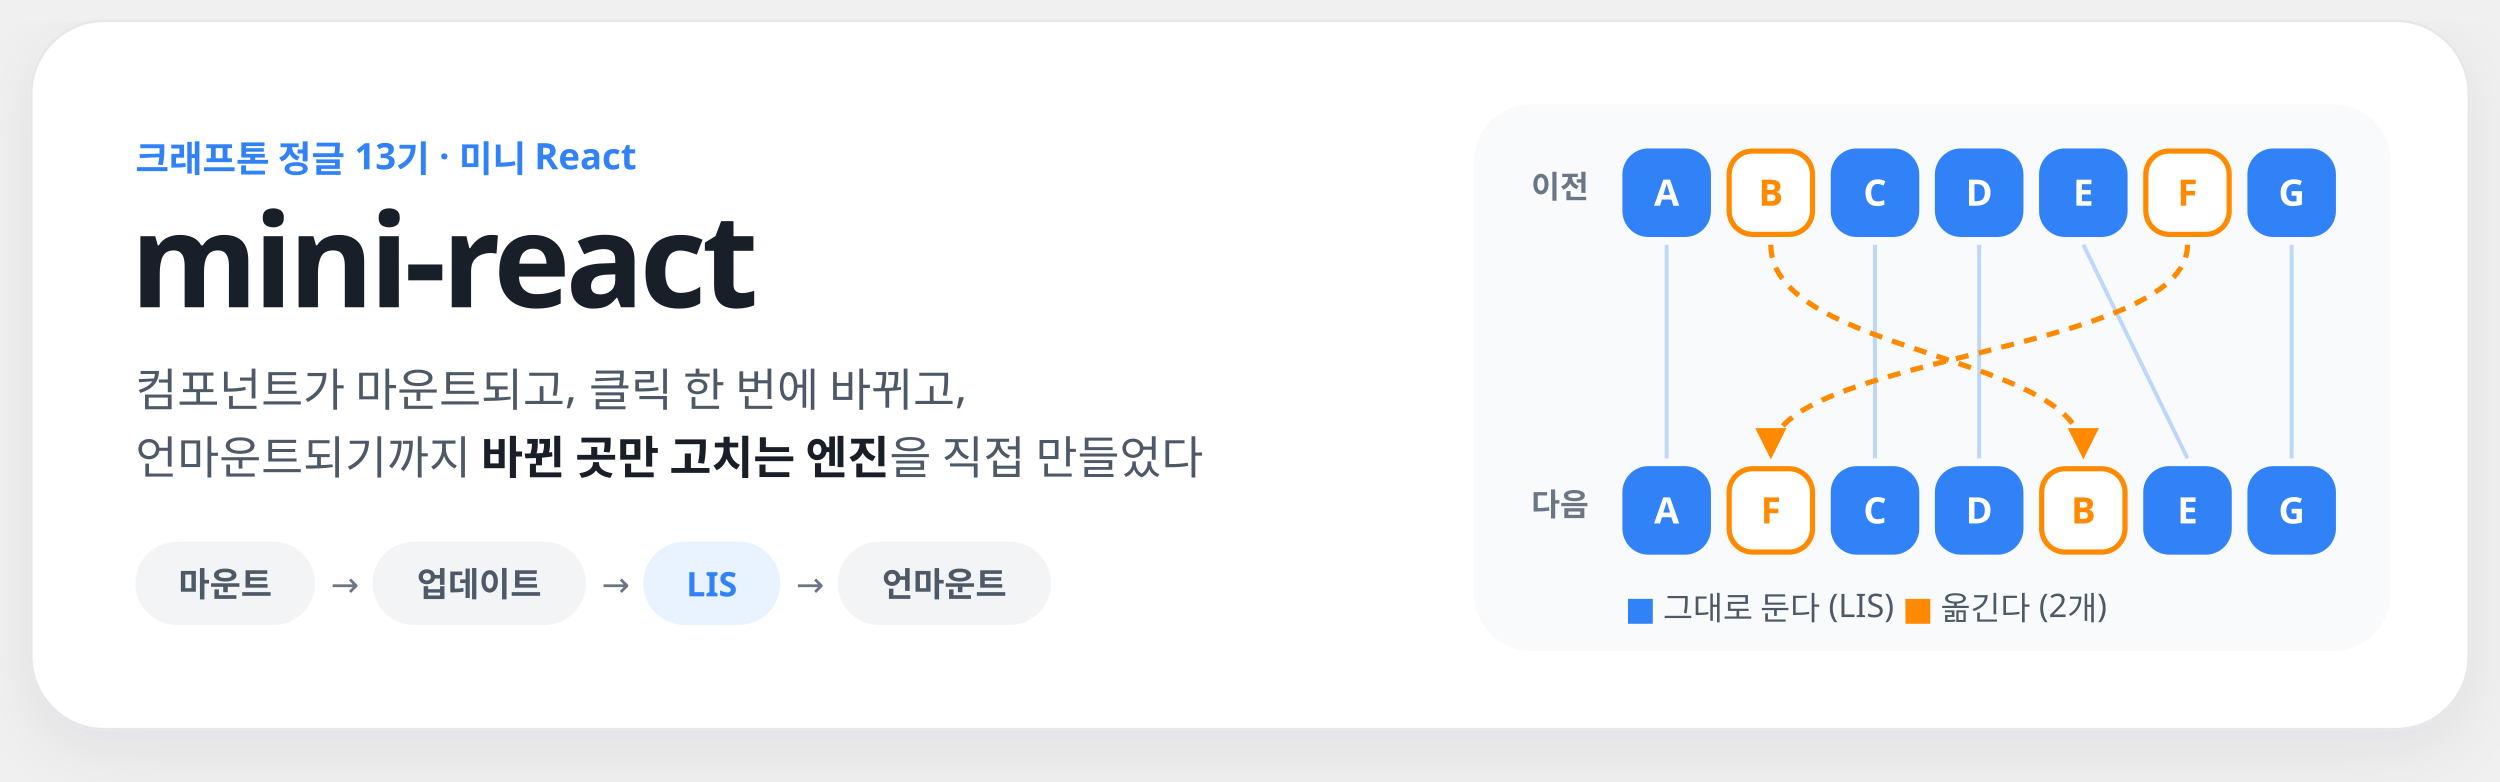
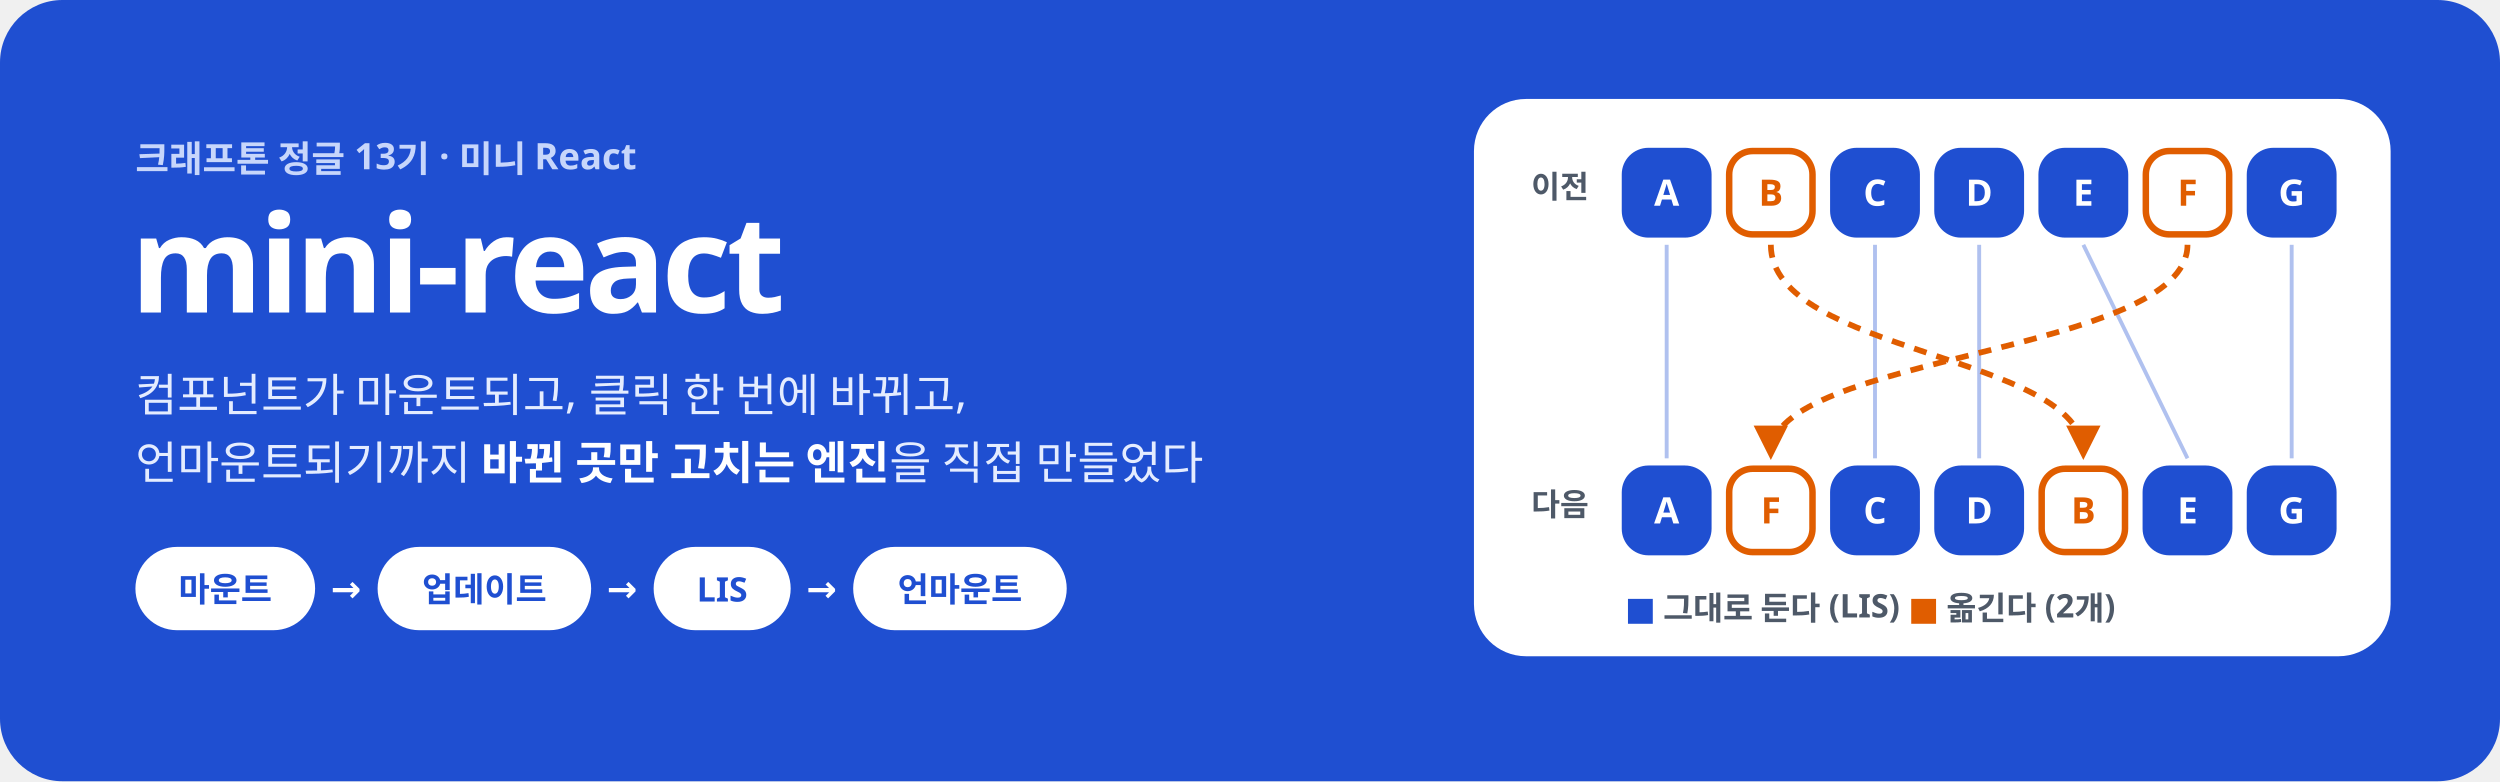
<svg xmlns="http://www.w3.org/2000/svg" width="960" height="300" viewBox="0 0 960 300" role="img" aria-label="mini-react: 컴포넌트가 마운트되고 바뀌고 언마운트되기까지 바뀐 곳만 고치는 엔진" font-family="Pretendard, 'Apple SD Gothic Neo', 'Malgun Gothic', 'Segoe UI', sans-serif">
  <defs>
-     <filter id="bsh" x="-5%" y="-10%" width="110%" height="130%">
-       <feDropShadow dx="0" dy="8" stdDeviation="12" flood-color="#022047" flood-opacity="0.07" />
-     </filter>
    <marker id="ar" viewBox="0 0 10 10" refX="8" refY="5" markerWidth="6" markerHeight="6" orient="auto">
-       <path d="M0,0 L10,5 L0,10 z" fill="#ff8a00" />
+       <path d="M0,0 L10,5 L0,10 z" fill="#e05d00" />
    </marker>
  </defs>
-   <rect x="12" y="8" width="936" height="272" rx="28" fill="#ffffff" stroke="#e5e8eb" filter="url(#bsh)" />
-   <text x="52" y="66" font-size="14" font-weight="700" fill="#3182f6">크래프톤 정글 13기 · 미니 React</text>
-   <text x="50" y="118" font-size="50" font-weight="800" fill="#191f28" letter-spacing="-1.8">mini-react</text>
-   <text x="52" y="156" font-size="17.5" fill="#4e5968">컴포넌트가 마운트되고, 클릭 한 번에 바뀌고,</text>
-   <text x="52" y="182" font-size="17.5" fill="#4e5968">언마운트되기까지 <tspan font-weight="800" fill="#191f28">바뀐 곳만 고치는 엔진</tspan>을 직접 만들었다</text>
-   <rect x="52" y="208" width="69" height="32" rx="16" fill="#f2f4f6" />
-   <text x="86.5" y="229" font-size="13" font-weight="700" text-anchor="middle" fill="#4e5968">마운트</text>
-   <text x="127" y="229" font-size="13" fill="#6b7684">→</text>
-   <rect x="143" y="208" width="82" height="32" rx="16" fill="#f2f4f6" />
-   <text x="184" y="229" font-size="13" font-weight="700" text-anchor="middle" fill="#4e5968">업데이트</text>
-   <text x="231" y="229" font-size="13" fill="#6b7684">→</text>
-   <rect x="247" y="208" width="52.62" height="32" rx="16" fill="#e8f3ff" />
-   <text x="273.31" y="229" font-size="13" font-weight="700" text-anchor="middle" fill="#3182f6">LIS</text>
-   <text x="305.62" y="229" font-size="13" fill="#6b7684">→</text>
-   <rect x="321.62" y="208" width="82" height="32" rx="16" fill="#f2f4f6" />
-   <text x="362.62" y="229" font-size="13" font-weight="700" text-anchor="middle" fill="#4e5968">언마운트</text>
-   <rect x="566" y="40" width="352" height="210" rx="22" fill="#f9fafb" />
-   <text x="588" y="76" font-size="12" font-weight="600" fill="#6b7684">이전</text>
-   <text x="588" y="198" font-size="12" font-weight="600" fill="#6b7684">다음</text>
-   <rect x="624" y="58" width="32" height="32" rx="9" fill="#3182f6" stroke="#3182f6" stroke-width="2" />
+   <rect width="960" height="300" rx="24" fill="#1f4fd1" />
+   <text x="52" y="66" font-size="14" font-weight="700" fill="#c7d6fb">크래프톤 정글 13기 · 미니 React</text>
+   <text x="50" y="120" font-size="52" font-weight="800" fill="#ffffff" letter-spacing="-1.8">mini-react</text>
+   <text x="52" y="158" font-size="17.5" fill="#e4ecff">컴포넌트가 마운트되고, 클릭 한 번에 바뀌고,</text>
+   <text x="52" y="184" font-size="17.5" fill="#e4ecff">언마운트되기까지 <tspan font-weight="800" fill="#ffffff">바뀐 곳만 고치는 엔진</tspan>을 직접 만들었다</text>
+   <rect x="52" y="210" width="69" height="32" rx="16" fill="#ffffff" />
+   <text x="86.5" y="231" font-size="13" font-weight="800" text-anchor="middle" fill="#1f4fd1">마운트</text>
+   <text x="127" y="231" font-size="14" font-weight="700" fill="#ffffff">→</text>
+   <rect x="145" y="210" width="82" height="32" rx="16" fill="#ffffff" />
+   <text x="186" y="231" font-size="13" font-weight="800" text-anchor="middle" fill="#1f4fd1">업데이트</text>
+   <text x="233" y="231" font-size="14" font-weight="700" fill="#ffffff">→</text>
+   <rect x="251" y="210" width="52.62" height="32" rx="16" fill="#ffffff" />
+   <text x="277.31" y="231" font-size="13" font-weight="800" text-anchor="middle" fill="#1f4fd1">LIS</text>
+   <text x="309.62" y="231" font-size="14" font-weight="700" fill="#ffffff">→</text>
+   <rect x="327.62" y="210" width="82" height="32" rx="16" fill="#ffffff" />
+   <text x="368.62" y="231" font-size="13" font-weight="800" text-anchor="middle" fill="#1f4fd1">언마운트</text>
+   <rect x="566" y="38" width="352" height="214" rx="20" fill="#ffffff" />
+   <text x="588" y="76" font-size="12" font-weight="700" fill="#4e5968">이전</text>
+   <text x="588" y="198" font-size="12" font-weight="700" fill="#4e5968">다음</text>
+   <rect x="624" y="58" width="32" height="32" rx="9" fill="#1f4fd1" stroke="#1f4fd1" stroke-width="2.5" />
  <text x="640" y="79" font-size="14" font-weight="800" text-anchor="middle" fill="#ffffff">A</text>
-   <rect x="664" y="58" width="32" height="32" rx="9" fill="#ffffff" stroke="#ff8a00" stroke-width="2" />
-   <text x="680" y="79" font-size="14" font-weight="800" text-anchor="middle" fill="#ff8a00">B</text>
-   <rect x="704" y="58" width="32" height="32" rx="9" fill="#3182f6" stroke="#3182f6" stroke-width="2" />
+   <rect x="664" y="58" width="32" height="32" rx="9" fill="#ffffff" stroke="#e05d00" stroke-width="2.5" />
+   <text x="680" y="79" font-size="14" font-weight="800" text-anchor="middle" fill="#e05d00">B</text>
+   <rect x="704" y="58" width="32" height="32" rx="9" fill="#1f4fd1" stroke="#1f4fd1" stroke-width="2.5" />
  <text x="720" y="79" font-size="14" font-weight="800" text-anchor="middle" fill="#ffffff">C</text>
-   <rect x="744" y="58" width="32" height="32" rx="9" fill="#3182f6" stroke="#3182f6" stroke-width="2" />
+   <rect x="744" y="58" width="32" height="32" rx="9" fill="#1f4fd1" stroke="#1f4fd1" stroke-width="2.5" />
  <text x="760" y="79" font-size="14" font-weight="800" text-anchor="middle" fill="#ffffff">D</text>
-   <rect x="784" y="58" width="32" height="32" rx="9" fill="#3182f6" stroke="#3182f6" stroke-width="2" />
+   <rect x="784" y="58" width="32" height="32" rx="9" fill="#1f4fd1" stroke="#1f4fd1" stroke-width="2.5" />
  <text x="800" y="79" font-size="14" font-weight="800" text-anchor="middle" fill="#ffffff">E</text>
-   <rect x="824" y="58" width="32" height="32" rx="9" fill="#ffffff" stroke="#ff8a00" stroke-width="2" />
-   <text x="840" y="79" font-size="14" font-weight="800" text-anchor="middle" fill="#ff8a00">F</text>
-   <rect x="864" y="58" width="32" height="32" rx="9" fill="#3182f6" stroke="#3182f6" stroke-width="2" />
+   <rect x="824" y="58" width="32" height="32" rx="9" fill="#ffffff" stroke="#e05d00" stroke-width="2.5" />
+   <text x="840" y="79" font-size="14" font-weight="800" text-anchor="middle" fill="#e05d00">F</text>
+   <rect x="864" y="58" width="32" height="32" rx="9" fill="#1f4fd1" stroke="#1f4fd1" stroke-width="2.5" />
  <text x="880" y="79" font-size="14" font-weight="800" text-anchor="middle" fill="#ffffff">G</text>
-   <rect x="624" y="180" width="32" height="32" rx="9" fill="#3182f6" stroke="#3182f6" stroke-width="2" />
+   <rect x="624" y="180" width="32" height="32" rx="9" fill="#1f4fd1" stroke="#1f4fd1" stroke-width="2.5" />
  <text x="640" y="201" font-size="14" font-weight="800" text-anchor="middle" fill="#ffffff">A</text>
-   <rect x="664" y="180" width="32" height="32" rx="9" fill="#ffffff" stroke="#ff8a00" stroke-width="2" />
-   <text x="680" y="201" font-size="14" font-weight="800" text-anchor="middle" fill="#ff8a00">F</text>
-   <rect x="704" y="180" width="32" height="32" rx="9" fill="#3182f6" stroke="#3182f6" stroke-width="2" />
+   <rect x="664" y="180" width="32" height="32" rx="9" fill="#ffffff" stroke="#e05d00" stroke-width="2.5" />
+   <text x="680" y="201" font-size="14" font-weight="800" text-anchor="middle" fill="#e05d00">F</text>
+   <rect x="704" y="180" width="32" height="32" rx="9" fill="#1f4fd1" stroke="#1f4fd1" stroke-width="2.5" />
  <text x="720" y="201" font-size="14" font-weight="800" text-anchor="middle" fill="#ffffff">C</text>
-   <rect x="744" y="180" width="32" height="32" rx="9" fill="#3182f6" stroke="#3182f6" stroke-width="2" />
+   <rect x="744" y="180" width="32" height="32" rx="9" fill="#1f4fd1" stroke="#1f4fd1" stroke-width="2.5" />
  <text x="760" y="201" font-size="14" font-weight="800" text-anchor="middle" fill="#ffffff">D</text>
-   <rect x="784" y="180" width="32" height="32" rx="9" fill="#ffffff" stroke="#ff8a00" stroke-width="2" />
-   <text x="800" y="201" font-size="14" font-weight="800" text-anchor="middle" fill="#ff8a00">B</text>
-   <rect x="824" y="180" width="32" height="32" rx="9" fill="#3182f6" stroke="#3182f6" stroke-width="2" />
+   <rect x="784" y="180" width="32" height="32" rx="9" fill="#ffffff" stroke="#e05d00" stroke-width="2.5" />
+   <text x="800" y="201" font-size="14" font-weight="800" text-anchor="middle" fill="#e05d00">B</text>
+   <rect x="824" y="180" width="32" height="32" rx="9" fill="#1f4fd1" stroke="#1f4fd1" stroke-width="2.5" />
  <text x="840" y="201" font-size="14" font-weight="800" text-anchor="middle" fill="#ffffff">E</text>
-   <rect x="864" y="180" width="32" height="32" rx="9" fill="#3182f6" stroke="#3182f6" stroke-width="2" />
+   <rect x="864" y="180" width="32" height="32" rx="9" fill="#1f4fd1" stroke="#1f4fd1" stroke-width="2.5" />
  <text x="880" y="201" font-size="14" font-weight="800" text-anchor="middle" fill="#ffffff">G</text>
-   <line x1="640" y1="94" x2="640" y2="176" stroke="#3182f6" stroke-opacity="0.3" stroke-width="1.5" />
-   <line x1="720" y1="94" x2="720" y2="176" stroke="#3182f6" stroke-opacity="0.3" stroke-width="1.5" />
-   <line x1="760" y1="94" x2="760" y2="176" stroke="#3182f6" stroke-opacity="0.3" stroke-width="1.5" />
-   <line x1="800" y1="94" x2="840" y2="176" stroke="#3182f6" stroke-opacity="0.3" stroke-width="1.5" />
-   <line x1="880" y1="94" x2="880" y2="176" stroke="#3182f6" stroke-opacity="0.3" stroke-width="1.5" />
-   <path d="M680,94 C680,136 800,136 800,174" fill="none" stroke="#ff8a00" stroke-width="2" stroke-dasharray="5 4" marker-end="url(#ar)" />
-   <path d="M840,94 C840,136 680,136 680,174" fill="none" stroke="#ff8a00" stroke-width="2" stroke-dasharray="5 4" marker-end="url(#ar)" />
-   <text x="624" y="238" font-size="12.5" fill="#4e5968">
-     <tspan fill="#3182f6" font-weight="800">■</tspan> 그대로 둔다 (LIS)    <tspan fill="#ff8a00" font-weight="800">■</tspan> 옮긴다 (2개)</text>
+   <line x1="640" y1="94" x2="640" y2="176" stroke="#1f4fd1" stroke-opacity="0.35" stroke-width="1.5" />
+   <line x1="720" y1="94" x2="720" y2="176" stroke="#1f4fd1" stroke-opacity="0.35" stroke-width="1.5" />
+   <line x1="760" y1="94" x2="760" y2="176" stroke="#1f4fd1" stroke-opacity="0.35" stroke-width="1.5" />
+   <line x1="800" y1="94" x2="840" y2="176" stroke="#1f4fd1" stroke-opacity="0.35" stroke-width="1.5" />
+   <line x1="880" y1="94" x2="880" y2="176" stroke="#1f4fd1" stroke-opacity="0.35" stroke-width="1.5" />
+   <path d="M680,94 C680,136 800,136 800,174" fill="none" stroke="#e05d00" stroke-width="2.2" stroke-dasharray="5 4" marker-end="url(#ar)" />
+   <path d="M840,94 C840,136 680,136 680,174" fill="none" stroke="#e05d00" stroke-width="2.2" stroke-dasharray="5 4" marker-end="url(#ar)" />
+   <text x="624" y="238" font-size="12.5" font-weight="600" fill="#4e5968">
+     <tspan fill="#1f4fd1" font-weight="800">■</tspan> 그대로 둔다 (LIS)    <tspan fill="#e05d00" font-weight="800">■</tspan> 옮긴다 (2개)</text>
</svg>
